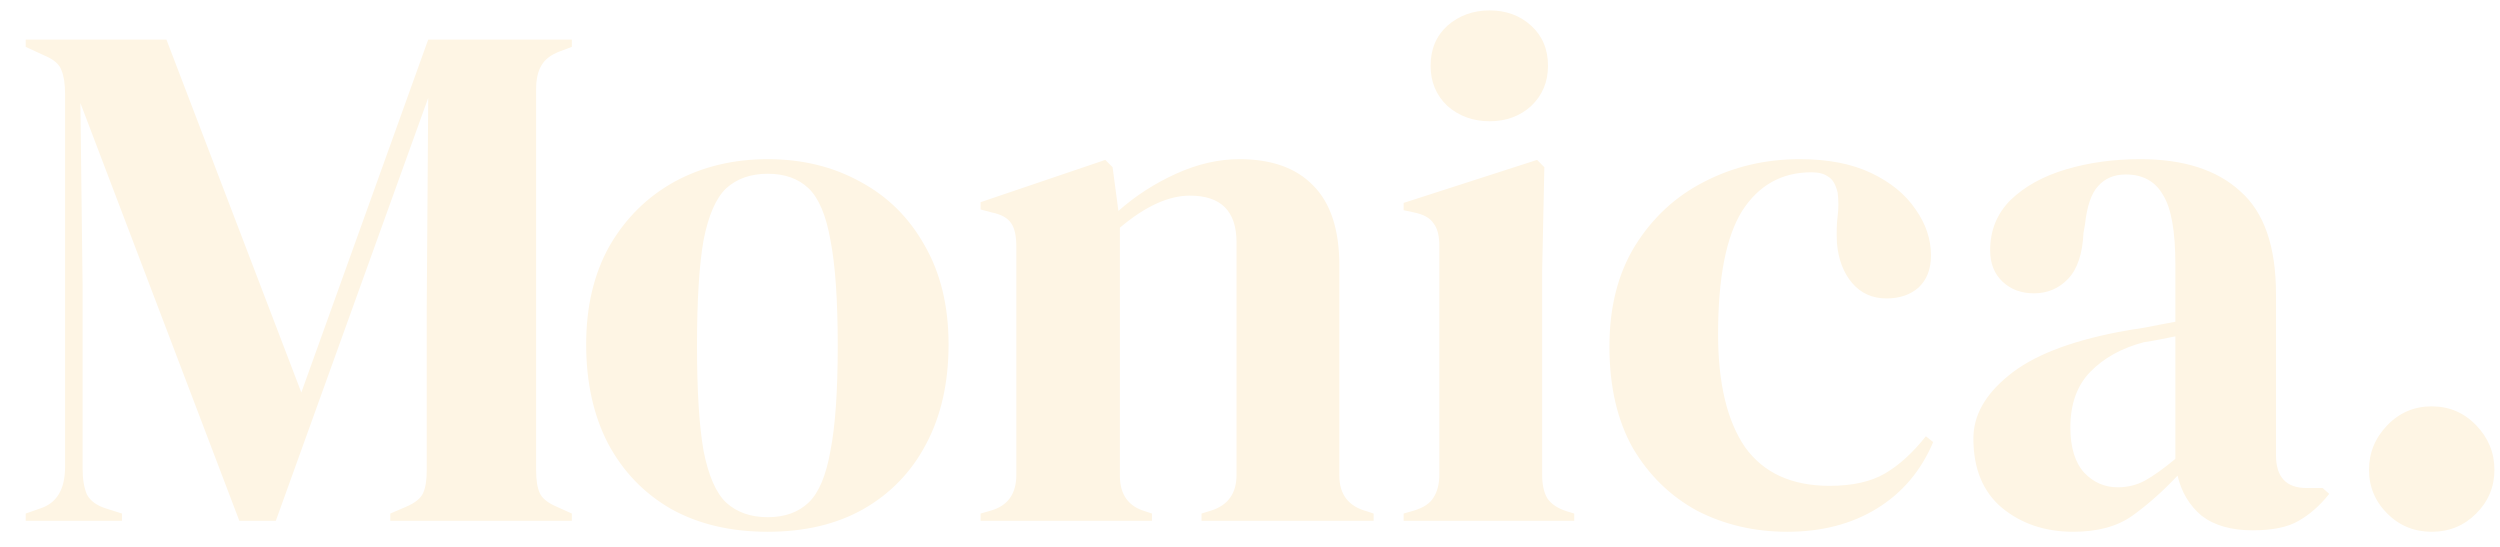
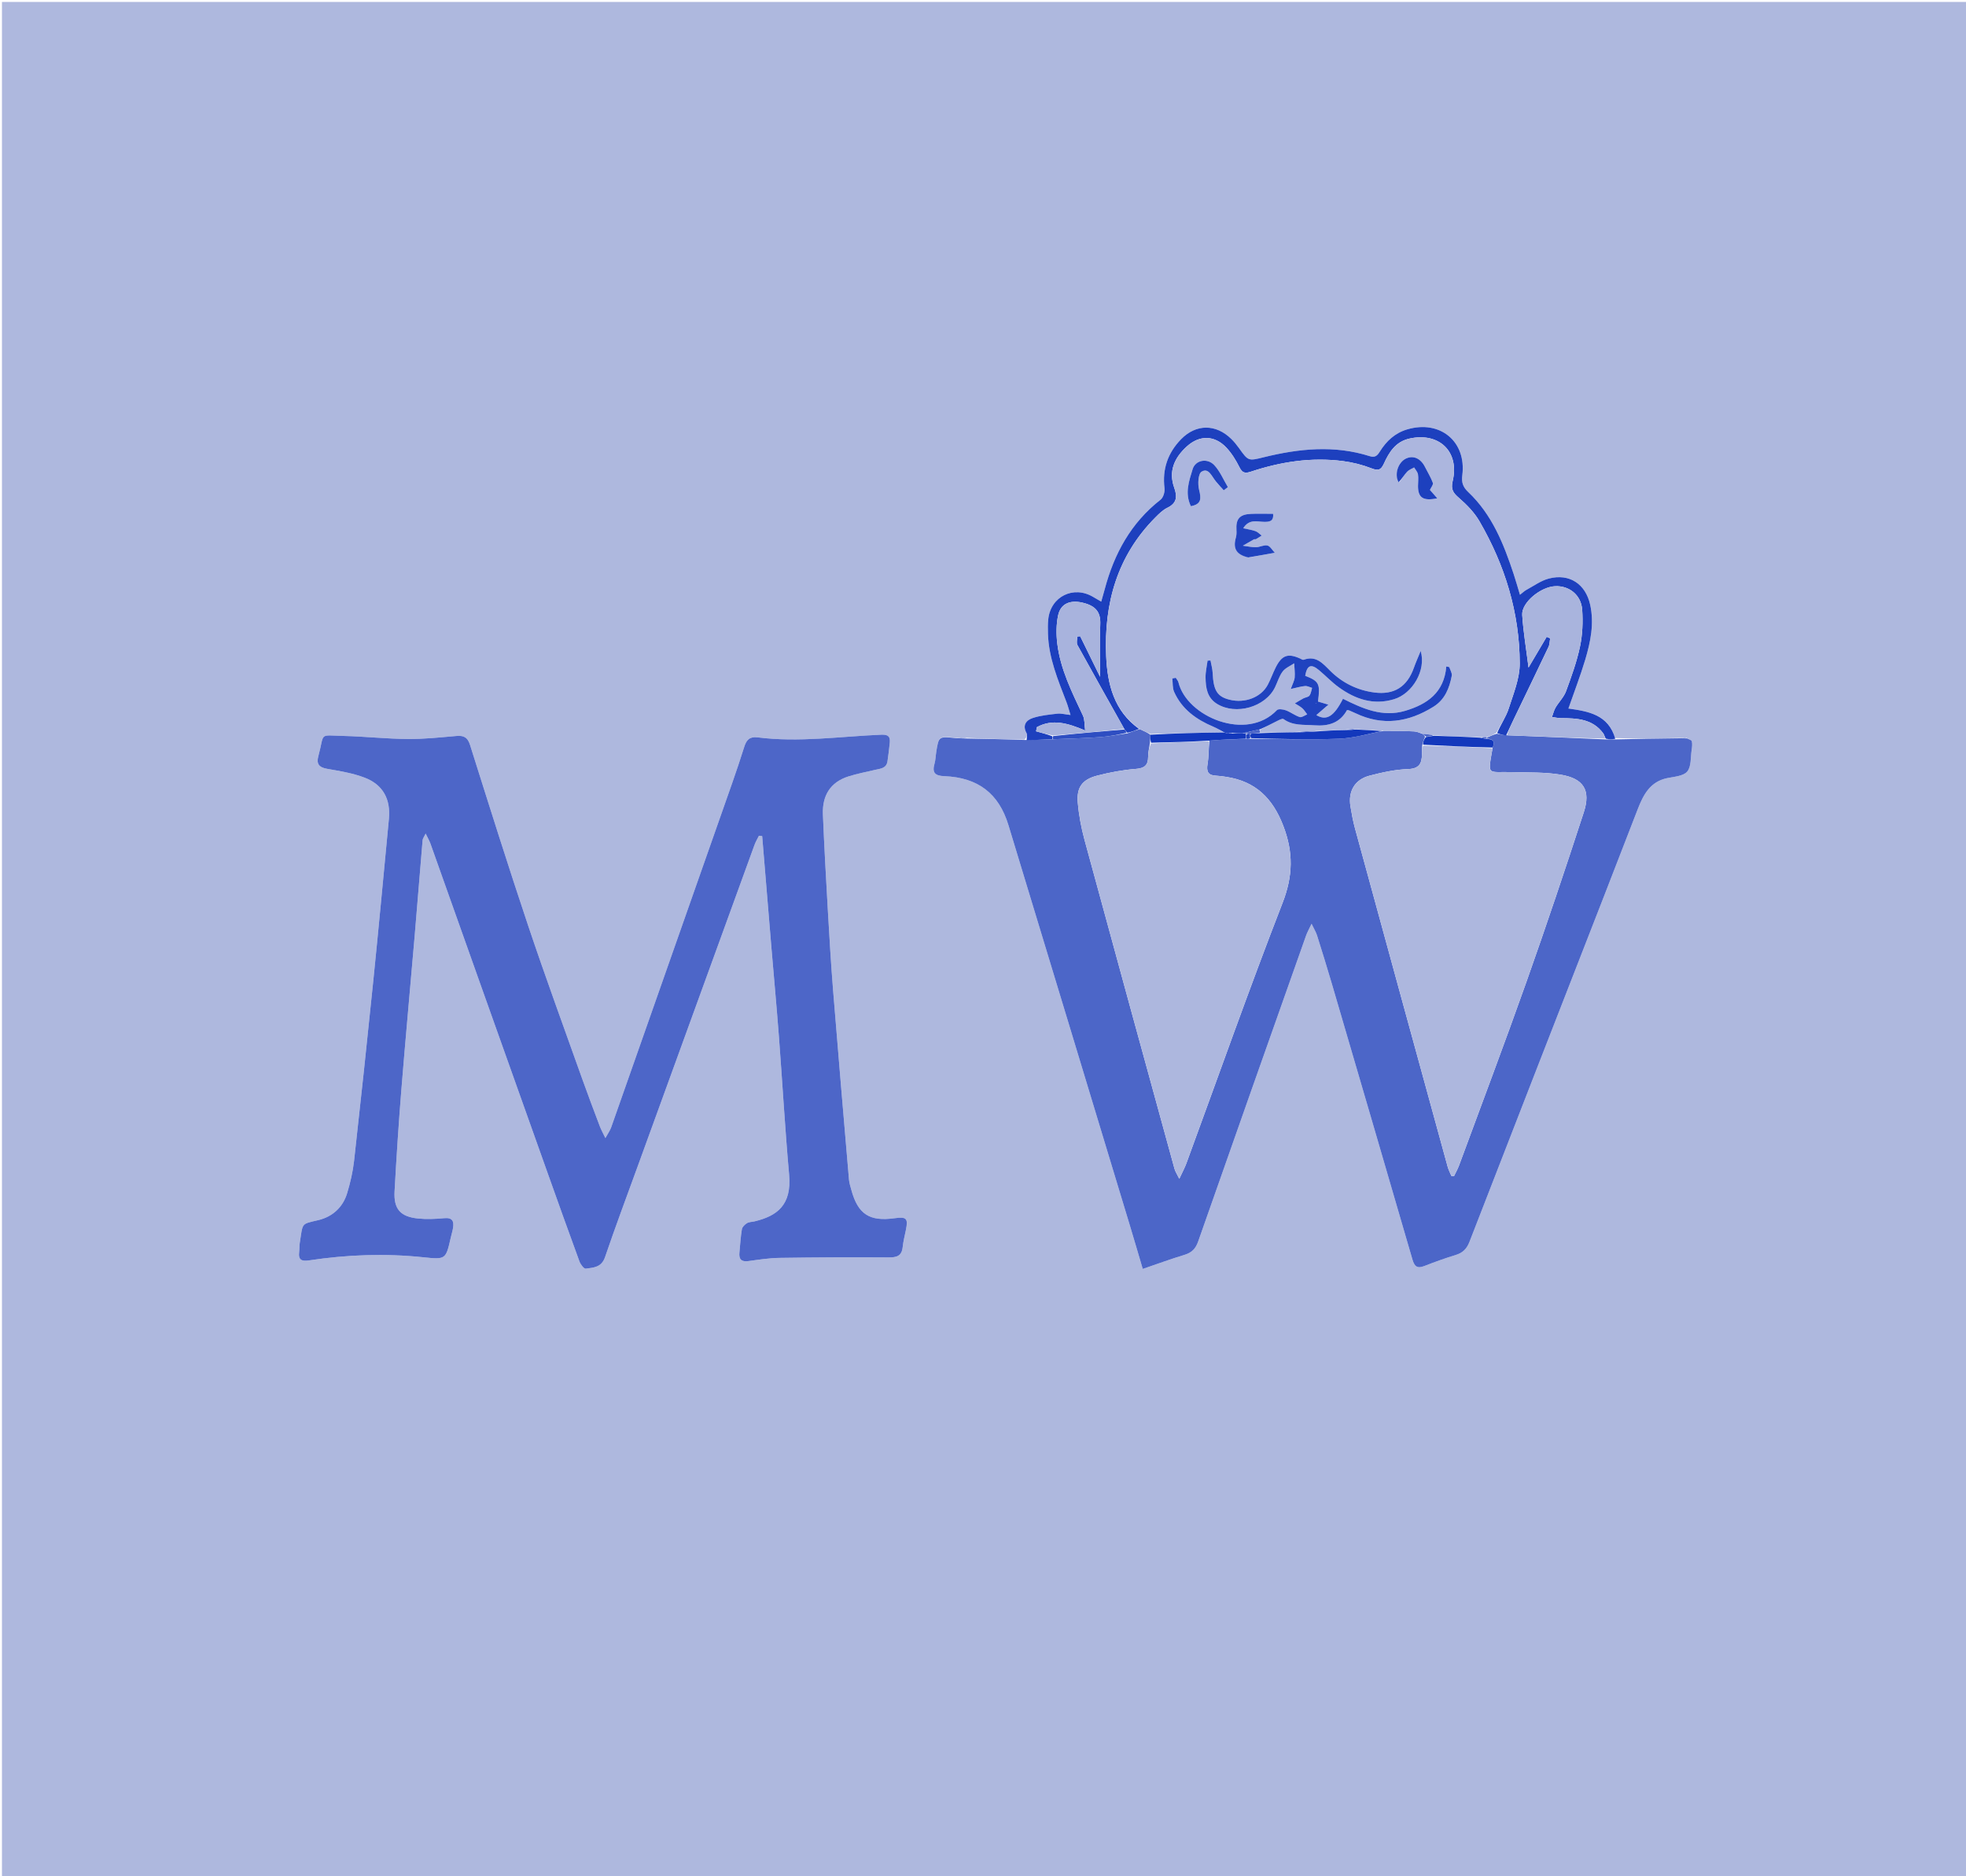
- <svg xmlns="http://www.w3.org/2000/svg" width="96" height="21" viewBox="0 0 96 21" fill="none">
-   <path d="M0.987 20V19.72L1.547 19.524C2.182 19.319 2.499 18.787 2.499 17.928V3.592C2.499 3.219 2.452 2.92 2.359 2.696C2.284 2.472 2.07 2.285 1.715 2.136L0.987 1.8V1.52H6.391L11.571 15.072L16.443 1.52H21.959V1.8L21.511 1.968C21.156 2.099 20.914 2.285 20.783 2.528C20.652 2.752 20.587 3.051 20.587 3.424V18.068C20.587 18.441 20.634 18.731 20.727 18.936C20.82 19.141 21.044 19.319 21.399 19.468L21.959 19.72V20H14.987V19.72L15.575 19.468C15.93 19.319 16.154 19.141 16.247 18.936C16.34 18.731 16.387 18.441 16.387 18.068V11.768L16.443 3.76L10.591 20H9.191L3.087 3.956L3.171 10.928V17.984C3.171 18.395 3.227 18.731 3.339 18.992C3.47 19.235 3.712 19.412 4.067 19.524L4.683 19.72V20H0.987ZM29.481 20.42C28.063 20.42 26.831 20.131 25.785 19.552C24.74 18.955 23.928 18.115 23.349 17.032C22.789 15.949 22.509 14.68 22.509 13.224C22.509 11.768 22.808 10.508 23.405 9.444C24.021 8.38 24.852 7.559 25.897 6.98C26.961 6.401 28.156 6.112 29.481 6.112C30.807 6.112 31.992 6.401 33.037 6.98C34.083 7.54 34.904 8.352 35.501 9.416C36.117 10.48 36.425 11.749 36.425 13.224C36.425 14.699 36.136 15.977 35.557 17.06C34.997 18.124 34.195 18.955 33.149 19.552C32.123 20.131 30.9 20.42 29.481 20.42ZM29.481 19.86C30.135 19.86 30.657 19.673 31.049 19.3C31.441 18.927 31.721 18.264 31.889 17.312C32.076 16.36 32.169 15.016 32.169 13.28C32.169 11.525 32.076 10.172 31.889 9.22C31.721 8.268 31.441 7.605 31.049 7.232C30.657 6.859 30.135 6.672 29.481 6.672C28.828 6.672 28.296 6.859 27.885 7.232C27.493 7.605 27.204 8.268 27.017 9.22C26.849 10.172 26.765 11.525 26.765 13.28C26.765 15.016 26.849 16.36 27.017 17.312C27.204 18.264 27.493 18.927 27.885 19.3C28.296 19.673 28.828 19.86 29.481 19.86ZM37.655 20V19.72L38.047 19.608C38.7 19.421 39.027 18.964 39.027 18.236V9.472C39.027 9.061 38.962 8.763 38.831 8.576C38.7 8.371 38.448 8.231 38.075 8.156L37.655 8.044V7.764L42.443 6.14L42.723 6.42L42.947 8.1C43.6 7.521 44.338 7.045 45.159 6.672C45.98 6.299 46.792 6.112 47.595 6.112C48.827 6.112 49.77 6.448 50.423 7.12C51.095 7.792 51.431 8.819 51.431 10.2V18.264C51.431 18.992 51.786 19.449 52.495 19.636L52.747 19.72V20H46.139V19.72L46.503 19.608C47.156 19.403 47.483 18.945 47.483 18.236V9.304C47.483 8.109 46.886 7.512 45.691 7.512C44.87 7.512 43.974 7.923 43.003 8.744V18.264C43.003 18.992 43.33 19.449 43.983 19.636L44.235 19.72V20H37.655ZM57.203 4.656C56.568 4.656 56.027 4.46 55.579 4.068C55.149 3.657 54.935 3.144 54.935 2.528C54.935 1.893 55.149 1.38 55.579 0.988C56.027 0.596 56.568 0.4 57.203 0.4C57.837 0.4 58.369 0.596 58.799 0.988C59.228 1.38 59.443 1.893 59.443 2.528C59.443 3.144 59.228 3.657 58.799 4.068C58.369 4.46 57.837 4.656 57.203 4.656ZM53.899 20V19.72L54.291 19.608C54.664 19.496 54.916 19.328 55.047 19.104C55.196 18.88 55.271 18.581 55.271 18.208V9.444C55.271 9.052 55.196 8.763 55.047 8.576C54.916 8.371 54.664 8.231 54.291 8.156L53.899 8.072V7.792L59.023 6.14L59.303 6.42L59.219 10.396V18.236C59.219 18.609 59.284 18.908 59.415 19.132C59.564 19.356 59.816 19.524 60.171 19.636L60.451 19.72V20H53.899ZM68.634 20.42C67.365 20.42 66.208 20.149 65.162 19.608C64.136 19.048 63.314 18.245 62.698 17.2C62.101 16.136 61.802 14.839 61.802 13.308C61.802 11.796 62.129 10.508 62.782 9.444C63.454 8.361 64.341 7.54 65.442 6.98C66.562 6.401 67.785 6.112 69.11 6.112C70.193 6.112 71.108 6.289 71.854 6.644C72.601 6.999 73.17 7.465 73.562 8.044C73.954 8.604 74.15 9.192 74.15 9.808C74.15 10.331 73.992 10.741 73.674 11.04C73.357 11.32 72.946 11.46 72.442 11.46C71.901 11.46 71.462 11.264 71.126 10.872C70.79 10.48 70.594 9.967 70.538 9.332C70.52 8.921 70.529 8.576 70.566 8.296C70.604 7.997 70.604 7.699 70.566 7.4C70.492 7.083 70.37 6.877 70.202 6.784C70.053 6.672 69.838 6.616 69.558 6.616C68.42 6.616 67.533 7.111 66.898 8.1C66.282 9.089 65.974 10.667 65.974 12.832C65.974 14.717 66.32 16.164 67.01 17.172C67.72 18.161 68.802 18.656 70.258 18.656C71.136 18.656 71.845 18.497 72.386 18.18C72.928 17.863 73.45 17.387 73.954 16.752L74.234 16.976C73.768 18.077 73.049 18.927 72.078 19.524C71.108 20.121 69.96 20.42 68.634 20.42ZM79.614 20.42C78.531 20.42 77.617 20.112 76.87 19.496C76.142 18.88 75.778 17.993 75.778 16.836C75.778 15.959 76.226 15.156 77.122 14.428C78.018 13.681 79.427 13.121 81.35 12.748C81.649 12.692 81.985 12.636 82.358 12.58C82.731 12.505 83.124 12.431 83.534 12.356V10.144C83.534 8.875 83.376 7.988 83.058 7.484C82.76 6.961 82.284 6.7 81.63 6.7C81.182 6.7 80.828 6.849 80.566 7.148C80.305 7.428 80.137 7.923 80.062 8.632L80.006 8.94C79.969 9.743 79.773 10.331 79.418 10.704C79.064 11.077 78.625 11.264 78.102 11.264C77.617 11.264 77.216 11.115 76.898 10.816C76.581 10.517 76.422 10.116 76.422 9.612C76.422 8.847 76.683 8.203 77.206 7.68C77.748 7.157 78.457 6.765 79.334 6.504C80.212 6.243 81.163 6.112 82.19 6.112C83.852 6.112 85.13 6.523 86.026 7.344C86.941 8.147 87.398 9.463 87.398 11.292V17.48C87.398 18.32 87.79 18.74 88.574 18.74H89.19L89.442 18.964C89.088 19.412 88.695 19.757 88.266 20C87.856 20.243 87.267 20.364 86.502 20.364C85.681 20.364 85.028 20.177 84.542 19.804C84.076 19.412 83.767 18.899 83.618 18.264C83.058 18.861 82.48 19.375 81.882 19.804C81.303 20.215 80.547 20.42 79.614 20.42ZM81.322 18.712C81.695 18.712 82.041 18.628 82.358 18.46C82.694 18.273 83.086 17.993 83.534 17.62V12.916C83.347 12.953 83.161 12.991 82.974 13.028C82.787 13.065 82.573 13.103 82.33 13.14C81.472 13.364 80.781 13.747 80.258 14.288C79.754 14.811 79.502 15.52 79.502 16.416C79.502 17.181 79.68 17.76 80.034 18.152C80.389 18.525 80.818 18.712 81.322 18.712ZM93.378 20.42C92.706 20.42 92.137 20.187 91.67 19.72C91.204 19.253 90.97 18.693 90.97 18.04C90.97 17.387 91.204 16.817 91.67 16.332C92.137 15.847 92.706 15.604 93.378 15.604C94.05 15.604 94.62 15.847 95.086 16.332C95.553 16.817 95.786 17.387 95.786 18.04C95.786 18.693 95.553 19.253 95.086 19.72C94.62 20.187 94.05 20.42 93.378 20.42Z" fill="#FEF5E4" />
+ <svg xmlns="http://www.w3.org/2000/svg" version="1.1" id="Layer_1" x="0px" y="0px" width="100%" viewBox="0 0 1005 959" enable-background="new 0 0 1005 959" xml:space="preserve">
+   <path fill="#AEB8DE" opacity="1" stroke="none" d=" M697,960   C464.667,960 232.833,960 1,960   C1,640.333 1,320.667 1,1   C336,1 671,1 1006,1   C1006,320.667 1006,640.333 1006,960   C903.167,960 800.333,960 697,960  M493.913,377.233   C492.125,377.313 490.337,377.392 487.63,377.141   C479.9,376.512 479.888,376.51 478.657,384.074   C478.31,386.208 478.289,388.425 477.706,390.487   C476.393,395.126 477.975,396.652 482.758,396.846   C499.925,397.541 510.571,405.674 515.487,421.832   C536.23,490.019 556.874,558.236 577.541,626.445   C579.747,633.725 581.865,641.031 584.161,648.788   C591.637,646.237 598.48,643.707 605.452,641.601   C609.151,640.483 611.167,638.531 612.479,634.787   C630.761,582.609 649.209,530.489 667.644,478.365   C668.217,476.744 669.088,475.228 670.456,472.306   C671.812,475.144 672.734,476.606 673.236,478.2   C675.836,486.46 678.408,494.729 680.845,503.039   C694.618,550.018 708.379,597.001 722.037,644.014   C723.058,647.527 724.491,648.706 728.051,647.321   C733.326,645.269 738.656,643.318 744.071,641.682   C747.748,640.572 749.788,638.54 751.206,634.88   C774.005,576.027 796.963,517.237 819.87,458.426   C825.672,443.53 831.399,428.605 837.203,413.71   C840.053,406.394 843.491,399.665 852.262,397.842   C855.846,397.098 860.547,396.828 862.502,394.479   C864.62,391.935 864.182,387.227 864.752,383.446   C864.973,381.974 865.164,380.398 864.846,378.988   C864.703,378.352 863.279,378.005 862.109,377.22   C861.278,377.34 860.447,377.461 858.682,377.334   C847.733,377.571 836.784,377.807 825.585,377.366   C822.211,365.296 811.918,363.716 801.756,362.254   C804.761,353.615 807.882,345.565 810.345,337.319   C813.069,328.199 814.989,318.871 812.898,309.269   C810.571,298.583 802.272,293.053 791.725,295.819   C787.685,296.878 784.06,299.562 780.294,301.595   C779.239,302.164 778.356,303.053 776.987,304.109   C775.801,300.185 774.867,296.835 773.778,293.536   C768.682,278.102 762.72,263.097 750.578,251.61   C747.896,249.073 747.026,246.804 747.512,242.992   C749.714,225.718 736.178,214.611 719.414,219.522   C713.128,221.364 708.738,225.477 705.373,230.856   C704.132,232.84 703.027,234.134 700.221,233.243   C682.12,227.49 664.03,229.343 646.015,233.784   C638.104,235.734 638.157,235.827 633.289,229.012   C632.133,227.393 630.851,225.831 629.435,224.437   C621.604,216.723 611.449,216.666 603.755,224.57   C597.003,231.505 594.068,239.84 595.29,249.655   C595.524,251.535 594.655,254.413 593.258,255.503   C578.128,267.311 569.548,283.09 564.722,301.265   C564.197,303.244 563.616,305.208 562.941,307.603   C561.09,306.527 559.961,305.887 558.848,305.221   C548.781,299.201 537.081,304.962 535.863,316.605   C535.604,319.075 535.635,321.59 535.711,324.079   C536.089,336.49 540.856,347.719 545.202,359.062   C545.926,360.952 546.421,362.928 547.238,365.558   C544.353,365.245 542.369,364.68 540.474,364.896   C536.265,365.377 531.951,365.794 527.962,367.1   C524.494,368.234 522.513,370.868 524.824,374.953   C525.311,375.815 524.692,377.303 523.625,378.153   C513.875,377.967 504.125,377.781 493.913,377.233  M394.387,485.181   C395.657,500.101 397.035,515.012 398.17,529.942   C399.961,553.504 401.297,577.104 403.389,600.637   C404.769,616.162 397.237,621.701 385.727,624.466   C384.432,624.777 382.938,624.719 381.866,625.373   C380.749,626.055 379.446,627.293 379.248,628.461   C378.583,632.387 378.397,636.392 377.985,640.363   C377.625,643.832 378.958,645.265 382.575,644.775   C387.846,644.06 393.148,643.218 398.448,643.14   C417.053,642.863 435.664,642.759 454.27,642.901   C458.441,642.933 460.966,642.162 461.444,637.598   C461.756,634.628 462.515,631.703 463.107,628.765   C464.281,622.943 463.384,622.016 457.33,622.855   C444.464,624.637 438.59,620.813 435.207,608.416   C434.725,606.65 434.143,604.869 433.989,603.063   C431.243,570.919 428.479,538.776 425.891,506.619   C424.77,492.694 423.955,478.743 423.151,464.795   C422.221,448.684 421.332,432.569 420.667,416.446   C420.273,406.912 424.331,399.944 433.764,396.961   C438.179,395.565 442.763,394.696 447.28,393.63   C450.008,392.987 453.141,392.935 453.677,389.205   C454.126,386.076 454.536,382.938 454.845,379.793   C455.147,376.712 454.182,375.487 450.577,375.638   C429.492,376.517 408.438,379.705 387.293,377.006   C383.23,376.487 381.563,378.34 380.477,381.781   C378.525,387.966 376.475,394.123 374.328,400.244   C353.716,458.987 333.081,517.723 312.409,576.446   C311.858,578.011 310.821,579.406 309.464,581.875   C308.161,579.148 307.279,577.595 306.656,575.944   C303.656,568.003 300.634,560.069 297.789,552.072   C288.472,525.885 278.884,499.787 270.046,473.438   C259.73,442.684 250.024,411.725 240.25,380.793   C239.03,376.932 237.029,375.979 233.349,376.293   C225.072,376.998 216.767,377.924 208.481,377.853   C197.515,377.758 186.563,376.547 175.594,376.272   C162.604,375.945 166.064,374.378 162.74,386.601   C161.658,390.58 163.06,392.344 167.165,393.072   C173.679,394.227 180.358,395.273 186.477,397.634   C195.856,401.253 199.755,408.677 198.801,418.719   C196.187,446.218 193.642,473.724 190.849,501.205   C187.72,531.99 184.434,562.761 181.002,593.514   C180.379,599.1 179.08,604.68 177.454,610.07   C175.266,617.321 169.902,622.117 162.764,623.818   C153.674,625.985 154.91,624.987 153.234,635.501   C152.999,636.974 153.122,638.502 152.933,639.987   C152.397,644.202 154.115,645.012 158.146,644.402   C177.468,641.481 196.882,640.78 216.358,642.817   C227.893,644.023 227.892,643.997 230.447,632.682   C230.814,631.057 231.333,629.46 231.594,627.819   C232.143,624.355 231.236,622.436 227.069,622.834   C222.612,623.259 218.048,623.462 213.611,622.996   C204.633,622.054 201.204,618.119 201.701,609.117   C202.654,591.843 203.771,574.574 205.162,557.33   C207.275,531.138 209.711,504.971 211.951,478.789   C213.355,462.378 214.639,445.957 216.035,429.545   C216.104,428.74 216.739,427.984 217.594,426.193   C218.713,428.53 219.526,429.898 220.05,431.37   C228.766,455.836 237.434,480.319 246.135,504.79   C257.514,536.793 268.904,568.793 280.308,600.788   C285.564,615.533 290.816,630.281 296.217,644.973   C296.765,646.462 298.498,648.779 299.402,648.656   C303.348,648.121 307.483,648.031 309.267,642.796   C314.691,626.884 320.604,611.14 326.343,595.336   C346.12,540.872 365.899,486.409 385.706,431.956   C386.293,430.342 387.208,428.848 387.97,427.297   C388.518,427.364 389.067,427.431 389.615,427.498   C391.184,446.42 392.753,465.342 394.387,485.181  z" />
+   <path fill="#4C66C8" opacity="1" stroke="none" d=" M825.835,378.043   C836.784,377.807 847.733,377.571 859.347,377.468   C860.82,377.577 861.628,377.552 862.436,377.527   C863.279,378.005 864.703,378.352 864.846,378.988   C865.164,380.398 864.973,381.974 864.752,383.446   C864.182,387.227 864.62,391.935 862.502,394.479   C860.547,396.828 855.846,397.098 852.262,397.842   C843.491,399.665 840.053,406.394 837.203,413.71   C831.399,428.605 825.672,443.53 819.87,458.426   C796.963,517.237 774.005,576.027 751.206,634.88   C749.788,638.54 747.748,640.572 744.071,641.682   C738.656,643.318 733.326,645.269 728.051,647.321   C724.491,648.706 723.058,647.527 722.037,644.014   C708.379,597.001 694.618,550.018 680.845,503.039   C678.408,494.729 675.836,486.46 673.236,478.2   C672.734,476.606 671.812,475.144 670.456,472.306   C669.088,475.228 668.217,476.744 667.644,478.365   C649.209,530.489 630.761,582.609 612.479,634.787   C611.167,638.531 609.151,640.483 605.452,641.601   C598.48,643.707 591.637,646.237 584.161,648.788   C581.865,641.031 579.747,633.725 577.541,626.445   C556.874,558.236 536.23,490.019 515.487,421.832   C510.571,405.674 499.925,397.541 482.758,396.846   C477.975,396.652 476.393,395.126 477.706,390.487   C478.289,388.425 478.31,386.208 478.657,384.074   C479.888,376.51 479.9,376.512 488.366,377.352   C490.859,377.574 492.617,377.585 494.375,377.596   C504.125,377.781 513.875,377.967 524.392,378.346   C529.426,378.337 533.693,378.135 538.431,377.958   C546.775,377.634 554.659,377.445 562.516,376.874   C567.037,376.546 571.513,375.6 576.395,374.921   C578.617,374.165 580.455,373.42 582.627,372.785   C584.688,373.692 586.414,374.489 588.098,375.65   C588.034,377.24 588.01,378.465 587.82,380.081   C587.392,382.612 586.907,384.752 586.913,386.891   C586.925,391.236 585.109,392.785 580.626,393.136   C574.027,393.652 567.414,394.887 560.991,396.533   C553.254,398.516 550.283,402.512 550.952,410.348   C551.502,416.777 552.72,423.232 554.412,429.466   C569.639,485.549 585.031,541.586 600.412,597.627   C600.762,598.901 601.557,600.053 602.842,602.698   C604.5,599.105 605.65,597.008 606.465,594.788   C622.766,550.385 638.49,505.758 655.616,461.675   C660.989,447.845 661.233,435.803 655.952,422.116   C650.53,408.064 641.812,399.55 627.024,397.233   C625.217,396.949 623.394,396.681 621.57,396.598   C617.57,396.415 616.631,394.479 617.28,390.666   C617.932,386.843 617.794,382.886 618.235,378.675   C624.616,378.133 630.763,377.903 637.272,377.743   C638.118,377.769 638.604,377.727 639.55,377.731   C654.803,377.813 669.614,378.289 684.382,377.703   C691.964,377.402 699.471,375.208 707.315,373.673   C712.719,373.624 717.823,373.701 722.918,373.961   C724.292,374.031 725.639,374.655 727.151,375.213   C727.79,375.791 728.276,376.181 728.475,376.761   C727.79,378.22 727.39,379.489 727.008,381.216   C726.976,383.007 726.895,384.338 726.884,385.671   C726.843,390.413 725.457,393.029 719.737,393.227   C713.155,393.455 706.526,394.924 700.109,396.59   C692.57,398.547 689.084,404.582 690.343,412.268   C690.962,416.043 691.649,419.829 692.656,423.515   C708.403,481.188 724.202,538.847 740.023,596.499   C740.47,598.13 741.29,599.658 741.936,601.234   C742.392,601.248 742.849,601.261 743.305,601.275   C744.171,599.447 745.184,597.672 745.881,595.781   C757.409,564.524 769.186,533.354 780.31,501.954   C790.486,473.229 800.181,444.328 809.605,415.348   C813.295,404.002 809.537,398.008 797.717,396.057   C789.736,394.74 781.476,395.018 773.336,394.78   C760.064,394.392 760.465,397.209 763.041,382.2   C764.582,378.537 762.627,377.913 759.998,377.618   C759.998,377.42 759.995,377.026 760.356,377   C762.114,376.283 763.513,375.592 765.206,375.126   C766.974,375.57 768.448,375.791 770.381,375.936   C787.415,376.579 803.989,377.297 820.867,378.057   C822.727,378.08 824.281,378.062 825.835,378.043  z" />
+   <path fill="#4D66C8" opacity="1" stroke="none" d=" M394.355,484.723   C392.753,465.342 391.184,446.42 389.615,427.498   C389.067,427.431 388.518,427.364 387.97,427.297   C387.208,428.848 386.293,430.342 385.706,431.956   C365.899,486.409 346.12,540.872 326.343,595.336   C320.604,611.14 314.691,626.884 309.267,642.796   C307.483,648.031 303.348,648.121 299.402,648.656   C298.498,648.779 296.765,646.462 296.217,644.973   C290.816,630.281 285.564,615.533 280.308,600.788   C268.904,568.793 257.514,536.793 246.135,504.79   C237.434,480.319 228.766,455.836 220.05,431.37   C219.526,429.898 218.713,428.53 217.594,426.193   C216.739,427.984 216.104,428.74 216.035,429.545   C214.639,445.957 213.355,462.378 211.951,478.789   C209.711,504.971 207.275,531.138 205.162,557.33   C203.771,574.574 202.654,591.843 201.701,609.117   C201.204,618.119 204.633,622.054 213.611,622.996   C218.048,623.462 222.612,623.259 227.069,622.834   C231.236,622.436 232.143,624.355 231.594,627.819   C231.333,629.46 230.814,631.057 230.447,632.682   C227.892,643.997 227.893,644.023 216.358,642.817   C196.882,640.78 177.468,641.481 158.146,644.402   C154.115,645.012 152.397,644.202 152.933,639.987   C153.122,638.502 152.999,636.974 153.234,635.501   C154.91,624.987 153.674,625.985 162.764,623.818   C169.902,622.117 175.266,617.321 177.454,610.07   C179.08,604.68 180.379,599.1 181.002,593.514   C184.434,562.761 187.72,531.99 190.849,501.205   C193.642,473.724 196.187,446.218 198.801,418.719   C199.755,408.677 195.856,401.253 186.477,397.634   C180.358,395.273 173.679,394.227 167.165,393.072   C163.06,392.344 161.658,390.58 162.74,386.601   C166.064,374.378 162.604,375.945 175.594,376.272   C186.563,376.547 197.515,377.758 208.481,377.853   C216.767,377.924 225.072,376.998 233.349,376.293   C237.029,375.979 239.03,376.932 240.25,380.793   C250.024,411.725 259.73,442.684 270.046,473.438   C278.884,499.787 288.472,525.885 297.789,552.072   C300.634,560.069 303.656,568.003 306.656,575.944   C307.279,577.595 308.161,579.148 309.464,581.875   C310.821,579.406 311.858,578.011 312.409,576.446   C333.081,517.723 353.716,458.987 374.328,400.244   C376.475,394.123 378.525,387.966 380.477,381.781   C381.563,378.34 383.23,376.487 387.293,377.006   C408.438,379.705 429.492,376.517 450.577,375.638   C454.182,375.487 455.147,376.712 454.845,379.793   C454.536,382.938 454.126,386.076 453.677,389.205   C453.141,392.935 450.008,392.987 447.28,393.63   C442.763,394.696 438.179,395.565 433.764,396.961   C424.331,399.944 420.273,406.912 420.667,416.446   C421.332,432.569 422.221,448.684 423.151,464.795   C423.955,478.743 424.77,492.694 425.891,506.619   C428.479,538.776 431.243,570.919 433.989,603.063   C434.143,604.869 434.725,606.65 435.207,608.416   C438.59,620.813 444.464,624.637 457.33,622.855   C463.384,622.016 464.281,622.943 463.107,628.765   C462.515,631.703 461.756,634.628 461.444,637.598   C460.966,642.162 458.441,642.933 454.27,642.901   C435.664,642.759 417.053,642.863 398.448,643.14   C393.148,643.218 387.846,644.06 382.575,644.775   C378.958,645.265 377.625,643.832 377.985,640.363   C378.397,636.392 378.583,632.387 379.248,628.461   C379.446,627.293 380.749,626.055 381.866,625.373   C382.938,624.719 384.432,624.777 385.727,624.466   C397.237,621.701 404.769,616.162 403.389,600.637   C401.297,577.104 399.961,553.504 398.17,529.942   C397.035,515.012 395.657,500.101 394.355,484.723  z" />
+   <path fill="#1D40BE" opacity="1" stroke="none" d=" M537.96,377.933   C533.693,378.135 529.426,378.337 524.871,378.521   C524.692,377.303 525.311,375.815 524.824,374.953   C522.513,370.868 524.494,368.234 527.962,367.1   C531.951,365.794 536.265,365.377 540.474,364.896   C542.369,364.68 544.353,365.245 547.238,365.558   C546.421,362.928 545.926,360.952 545.202,359.062   C540.856,347.719 536.089,336.49 535.711,324.079   C535.635,321.59 535.604,319.075 535.863,316.605   C537.081,304.962 548.781,299.201 558.848,305.221   C559.961,305.887 561.09,306.527 562.941,307.603   C563.616,305.208 564.197,303.244 564.722,301.265   C569.548,283.09 578.128,267.311 593.258,255.503   C594.655,254.413 595.524,251.535 595.29,249.655   C594.068,239.84 597.003,231.505 603.755,224.57   C611.449,216.666 621.604,216.723 629.435,224.437   C630.851,225.831 632.133,227.393 633.289,229.012   C638.157,235.827 638.104,235.734 646.015,233.784   C664.03,229.343 682.12,227.49 700.221,233.243   C703.027,234.134 704.132,232.84 705.373,230.856   C708.738,225.477 713.128,221.364 719.414,219.522   C736.178,214.611 749.714,225.718 747.512,242.992   C747.026,246.804 747.896,249.073 750.578,251.61   C762.72,263.097 768.682,278.102 773.778,293.536   C774.867,296.835 775.801,300.185 776.987,304.109   C778.356,303.053 779.239,302.164 780.294,301.595   C784.06,299.562 787.685,296.878 791.725,295.819   C802.272,293.053 810.571,298.583 812.898,309.269   C814.989,318.871 813.069,328.199 810.345,337.319   C807.882,345.565 804.761,353.615 801.756,362.254   C811.918,363.716 822.211,365.296 825.71,377.705   C824.281,378.062 822.727,378.08 820.846,377.672   C820.209,376.477 820.042,375.605 819.567,374.958   C814.123,367.542 806.12,367.21 797.986,367.178   C796.439,367.171 794.893,366.796 793.347,366.59   C793.947,364.969 794.329,363.22 795.193,361.755   C796.869,358.914 799.417,356.454 800.531,353.44   C803.297,345.953 806.035,338.366 807.68,330.585   C808.966,324.502 809.223,318.026 808.802,311.802   C808.288,304.199 802.164,299.393 794.967,299.719   C787.527,300.055 777.733,308.118 778.14,314.415   C778.699,323.082 780.166,331.69 781.368,341.315   C784.801,335.5 787.724,330.549 790.647,325.598   C791.234,325.853 791.821,326.108 792.407,326.363   C792.15,327.831 792.202,329.447 791.586,330.746   C785.74,343.082 779.775,355.363 773.855,367.665   C772.522,370.436 771.232,373.228 769.922,376.011   C768.448,375.791 766.974,375.57 765.317,374.79   C767.217,370.245 769.905,366.452 771.25,362.232   C773.652,354.702 776.893,346.909 776.872,339.234   C776.798,313.254 769.317,288.981 756.305,266.548   C753.693,262.045 749.827,258.06 745.858,254.622   C742.895,252.055 741.55,250.297 742.582,245.989   C746.196,230.907 735.639,220.852 720.486,224.248   C713.409,225.834 710.102,231.18 707.461,236.997   C705.915,240.401 704.489,240.777 701.05,239.439   C696.446,237.648 691.505,236.404 686.599,235.762   C670.447,233.651 654.706,236.082 639.359,241.183   C636.379,242.173 635.006,241.746 633.567,238.853   C631.811,235.32 629.656,231.816 626.979,228.945   C620.912,222.437 613.158,222.343 606.616,228.338   C600.367,234.063 597.23,240.889 600.263,249.381   C601.875,253.895 601.632,257.274 596.738,259.625   C594.408,260.745 592.416,262.748 590.55,264.627   C571.059,284.26 564.309,308.562 565.465,335.412   C566.088,349.87 569.472,363.517 582.292,372.675   C580.455,373.42 578.617,374.165 576.33,374.633   C575.538,373.893 575.195,373.428 574.707,372.672   C566.602,358.198 558.601,344.04 550.766,329.79   C550.145,328.661 550.684,326.894 550.684,325.423   C551.187,325.391 551.689,325.358 552.192,325.325   C555.432,331.939 558.673,338.553 562.343,346.042   C562.343,336.247 562.05,327.79 562.44,319.364   C562.727,313.188 560.359,309.756 553.334,308.129   C546.899,306.638 542.136,308.718 540.886,314.679   C539.921,319.283 539.905,324.274 540.466,328.973   C542.051,342.229 548.024,354.014 553.609,365.919   C554.536,367.895 554.309,370.413 554.726,373.498   C545.552,369.574 537.838,367.519 530.032,371.788   C529.898,372.491 529.765,373.194 529.631,373.897   C532.413,374.652 535.195,375.408 537.972,376.458   C537.965,377.147 537.962,377.54 537.96,377.933  z" />
+   <path fill="#1D40BE" opacity="1" stroke="none" d=" M494.144,377.414   C492.617,377.585 490.859,377.574 488.825,377.518   C490.337,377.392 492.125,377.313 494.144,377.414  z" />
+   <path fill="#1D40BE" opacity="1" stroke="none" d=" M862.273,377.373   C861.628,377.552 860.82,377.577 859.813,377.592   C860.447,377.461 861.278,377.34 862.273,377.373  z" />
+   <path fill="#ACB6DE" opacity="1" stroke="none" d=" M582.627,372.785   C569.472,363.517 566.088,349.87 565.465,335.412   C564.309,308.562 571.059,284.26 590.55,264.627   C592.416,262.748 594.408,260.745 596.738,259.625   C601.632,257.274 601.875,253.895 600.263,249.381   C597.23,240.889 600.367,234.063 606.616,228.338   C613.158,222.343 620.912,222.437 626.979,228.945   C629.656,231.816 631.811,235.32 633.567,238.853   C635.006,241.746 636.379,242.173 639.359,241.183   C654.706,236.082 670.447,233.651 686.599,235.762   C691.505,236.404 696.446,237.648 701.05,239.439   C704.489,240.777 705.915,240.401 707.461,236.997   C710.102,231.18 713.409,225.834 720.486,224.248   C735.639,220.852 746.196,230.907 742.582,245.989   C741.55,250.297 742.895,252.055 745.858,254.622   C749.827,258.06 753.693,262.045 756.305,266.548   C769.317,288.981 776.798,313.254 776.872,339.234   C776.893,346.909 773.652,354.702 771.25,362.232   C769.905,366.452 767.217,370.245 765.022,374.566   C763.513,375.592 762.114,376.283 760.125,376.853   C758.691,376.835 757.848,376.937 756.541,376.972   C748.376,376.67 740.675,376.434 732.676,375.97   C730.585,375.502 728.791,375.263 726.998,375.024   C725.639,374.655 724.292,374.031 722.918,373.961   C717.823,373.701 712.719,373.624 706.911,373.566   C701.803,373.427 697.403,373.199 692.735,372.772   C690.982,372.739 689.496,372.906 687.56,373.047   C682.407,373.337 677.705,373.652 672.675,373.752   C669.242,373.755 666.137,373.973 662.594,374.202   C656.16,374.424 650.164,374.636 644.124,374.543   C644.059,373.828 644.036,373.419 644.376,372.947   C647.371,371.496 649.977,370.055 652.646,368.741   C653.756,368.195 655.52,367.21 656.101,367.635   C660.934,371.173 666.44,370.432 671.878,370.842   C679.124,371.389 684.937,369.654 688.589,363.04   C689.03,363.11 689.381,363.101 689.678,363.224   C690.754,363.671 691.824,364.135 692.874,364.639   C706.819,371.33 720.039,369.28 732.772,361.342   C738.631,357.69 740.916,351.844 742.126,345.505   C742.383,344.156 741.31,342.553 740.849,341.066   C740.343,340.964 739.838,340.862 739.332,340.76   C738.218,354.136 729.555,360.099 718.284,363.44   C706.682,366.879 696.475,362.242 686.51,357.273   C681.884,366.394 678.03,368.685 672.898,365.614   C674.718,364.039 676.518,362.481 679.064,360.279   C676.447,359.497 675.087,359.091 673.748,358.691   C674.945,349.538 674.331,348.32 667.205,345.517   C668.149,340.107 670.185,339.233 674.246,342.629   C677.69,345.509 680.803,348.825 684.43,351.438   C692.885,357.528 702.124,360.683 712.639,357.496   C721.992,354.661 729.178,342.754 726.238,332.824   C724.797,336.367 723.684,338.811 722.798,341.334   C719.362,351.113 712.719,355.403 702.515,354.052   C693.822,352.902 686.214,349.155 680.033,343.019   C676.14,339.154 672.767,335.006 666.414,337.339   C665.952,337.509 665.201,336.964 664.61,336.697   C658.428,333.905 655.332,334.944 652.203,341.092   C650.695,344.054 649.618,347.241 648.049,350.167   C644.613,356.57 636.389,359.689 628.573,357.753   C622.231,356.182 620.313,353.05 619.898,344.074   C619.799,341.937 619.179,339.824 618.798,337.7   C618.299,337.726 617.799,337.751 617.3,337.776   C616.931,340.637 616.224,343.502 616.268,346.357   C616.347,351.588 616.997,356.713 622.133,359.881   C631.761,365.821 646.867,361.535 651.777,351.389   C653.082,348.693 653.915,345.663 655.683,343.331   C657.072,341.499 659.567,340.506 661.571,339.14   C661.683,341.556 662.03,343.992 661.827,346.381   C661.687,348.016 660.781,349.586 659.838,352.263   C663.088,351.561 665.107,350.922 667.164,350.759   C668.32,350.668 669.54,351.362 670.731,351.703   C670.309,353.044 670.167,354.595 669.373,355.659   C668.784,356.448 667.307,356.529 666.299,357.064   C664.805,357.855 663.376,358.768 661.92,359.629   C663.188,360.438 664.573,361.113 665.689,362.095   C666.689,362.974 667.393,364.19 668.227,365.257   C666.939,365.758 665.426,366.952 664.407,366.622   C661.937,365.822 659.78,364.086 657.331,363.177   C655.931,362.657 653.465,362.315 652.735,363.085   C637.29,379.362 606.72,366.504 602.398,348.852   C602.195,348.023 601.496,347.316 601.027,346.552   C600.444,346.664 599.861,346.775 599.278,346.887   C599.556,349.184 599.302,351.718 600.203,353.738   C604.161,362.619 611.513,367.867 620.214,371.547   C622.17,372.374 624,373.501 625.374,374.389   C612.619,374.621 600.379,374.953 588.139,375.286   C586.414,374.489 584.688,373.692 582.627,372.785  M638.518,284.994   C642.488,284.278 646.459,283.561 651.672,282.621   C650.321,281.216 649.288,279.223 647.876,278.902   C646.108,278.502 644.033,279.753 642.083,279.782   C639.834,279.816 637.576,279.295 635.322,279.016   C637.226,277.919 639.122,276.807 641.045,275.744   C641.304,275.601 641.763,275.819 642.019,275.674   C643.021,275.106 643.978,274.459 644.952,273.842   C643.929,273.07 643.01,272.014 641.859,271.591   C640.005,270.91 637.996,270.647 635.522,270.087   C638.573,265.284 642.448,266.716 645.863,266.806   C648.789,266.883 651.191,266.704 650.797,262.708   C646.831,262.708 643.068,262.555 639.323,262.744   C633.616,263.031 631.701,265.38 632.061,271.042   C632.142,272.309 632.107,273.657 631.765,274.865   C630.183,280.458 631.967,283.592 638.518,284.994  M715.341,246.615   C716.651,244.784 717.814,242.818 719.326,241.172   C720.231,240.187 721.682,239.702 722.888,238.992   C723.576,240.171 724.656,241.286 724.862,242.544   C725.178,244.478 724.867,246.51 724.871,248.5   C724.884,254.46 727.418,256.286 734.714,254.776   C733.177,253.017 731.936,251.597 730.968,250.489   C731.524,249.242 732.786,247.778 732.463,246.888   C731.443,244.07 729.799,241.483 728.454,238.778   C726.264,234.371 722.508,232.677 718.73,234.444   C714.723,236.318 712.624,242.54 715.341,246.615  M621.857,246.622   C623.095,247.978 624.333,249.333 625.571,250.689   C626.274,250.142 626.978,249.594 627.681,249.047   C625.404,245.258 623.666,240.964 620.711,237.811   C617.177,234.04 611.08,235.193 609.662,239.871   C607.842,245.874 605.534,252.197 608.764,258.81   C614.27,257.787 614.068,254.858 612.963,250.442   C612.227,247.499 612.478,242.247 614.224,241.173   C617.879,238.922 619.426,243.637 621.857,246.622  z" />
+   <path fill="#ADB7DE" opacity="1" stroke="none" d=" M762.949,382.576   C760.465,397.209 760.064,394.392 773.336,394.78   C781.476,395.018 789.736,394.74 797.717,396.057   C809.537,398.008 813.295,404.002 809.605,415.348   C800.181,444.328 790.486,473.229 780.31,501.954   C769.186,533.354 757.409,564.524 745.881,595.781   C745.184,597.672 744.171,599.447 743.305,601.275   C742.849,601.261 742.392,601.248 741.936,601.234   C741.29,599.658 740.47,598.13 740.023,596.499   C724.202,538.847 708.403,481.188 692.656,423.515   C691.649,419.829 690.962,416.043 690.343,412.268   C689.084,404.582 692.57,398.547 700.109,396.59   C706.526,394.924 713.155,393.455 719.737,393.227   C725.457,393.029 726.843,390.413 726.884,385.671   C726.895,384.338 726.976,383.007 727.452,381.216   C739.57,381.364 751.26,381.97 762.949,382.576  z" />
+   <path fill="#ADB7DE" opacity="1" stroke="none" d=" M618.002,378.988   C617.794,382.886 617.932,386.843 617.28,390.666   C616.631,394.479 617.57,396.415 621.57,396.598   C623.394,396.681 625.217,396.949 627.024,397.233   C641.812,399.55 650.53,408.064 655.952,422.116   C661.233,435.803 660.989,447.845 655.616,461.675   C638.49,505.758 622.766,550.385 606.465,594.788   C605.65,597.008 604.5,599.105 602.842,602.698   C601.557,600.053 600.762,598.901 600.412,597.627   C585.031,541.586 569.639,485.549 554.412,429.466   C552.72,423.232 551.502,416.777 550.952,410.348   C550.283,402.512 553.254,398.516 560.991,396.533   C567.414,394.887 574.027,393.652 580.626,393.136   C585.109,392.785 586.925,391.236 586.913,386.891   C586.907,384.752 587.392,382.612 588.287,380.139   C598.614,379.533 608.308,379.26 618.002,378.988  z" />
+   <path fill="#A9B4DD" opacity="1" stroke="none" d=" M770.381,375.936   C771.232,373.228 772.522,370.436 773.855,367.665   C779.775,355.363 785.74,343.082 791.586,330.746   C792.202,329.447 792.15,327.831 792.407,326.363   C791.821,326.108 791.234,325.853 790.647,325.598   C787.724,330.549 784.801,335.5 781.368,341.315   C780.166,331.69 778.699,323.082 778.14,314.415   C777.733,308.118 787.527,300.055 794.967,299.719   C802.164,299.393 808.288,304.199 808.802,311.802   C809.223,318.026 808.966,324.502 807.68,330.585   C806.035,338.366 803.297,345.953 800.531,353.44   C799.417,356.454 796.869,358.914 795.193,361.755   C794.329,363.22 793.947,364.969 793.347,366.59   C794.893,366.796 796.439,367.171 797.986,367.178   C806.12,367.21 814.123,367.542 819.567,374.958   C820.042,375.605 820.209,376.477 820.541,377.63   C803.989,377.297 787.415,376.579 770.381,375.936  z" />
+   <path fill="#1338BC" opacity="1" stroke="none" d=" M673.003,373.968   C677.705,373.652 682.407,373.337 687.829,373.249   C690.033,373.308 691.518,373.14 693.003,372.972   C697.403,373.199 701.803,373.427 706.607,373.762   C699.471,375.208 691.964,377.402 684.382,377.703   C669.614,378.289 654.803,377.813 639.535,377.418   C639.053,376.419 639.047,375.779 639.467,375.125   C641.319,375.024 642.743,374.936 644.167,374.848   C650.164,374.636 656.16,374.424 662.936,374.391   C666.811,374.368 669.907,374.168 673.003,373.968  z" />
+   <path fill="#1338BC" opacity="1" stroke="none" d=" M618.235,378.675   C608.308,379.26 598.614,379.533 588.453,379.747   C588.01,378.465 588.034,377.24 588.098,375.65   C600.379,374.953 612.619,374.621 625.54,374.482   C626.765,374.803 627.31,374.93 628.202,375.037   C629.009,374.997 629.469,374.978 630.361,374.972   C632.232,374.976 633.671,374.967 635.423,374.963   C636.156,374.985 636.575,375.001 636.99,375.353   C636.961,376.35 636.936,377.012 636.911,377.674   C630.763,377.903 624.616,378.133 618.235,378.675  z" />
+   <path fill="#1338BC" opacity="1" stroke="none" d=" M763.041,382.2   C751.26,381.97 739.57,381.364 727.435,380.757   C727.39,379.489 727.79,378.22 728.845,376.857   C730.658,376.575 731.816,376.387 732.974,376.199   C740.675,376.434 748.376,376.67 756.783,377.182   C758.326,377.578 759.163,377.696 759.999,377.815   C762.627,377.913 764.582,378.537 763.041,382.2  z" />
+   <path fill="#2E4EC2" opacity="1" stroke="none" d=" M574.853,372.963   C575.195,373.428 575.538,373.893 575.945,374.644   C571.513,375.6 567.037,376.546 562.516,376.874   C554.659,377.445 546.775,377.634 538.431,377.958   C537.962,377.54 537.965,377.147 538.392,376.349   C550.828,374.951 562.841,373.957 574.853,372.963  z" />
+   <path fill="#4D66C8" opacity="1" stroke="none" d=" M732.676,375.97   C731.816,376.387 730.658,376.575 729.131,376.667   C728.276,376.181 727.79,375.791 727.151,375.213   C728.791,375.263 730.585,375.502 732.676,375.97  z" />
+   <path fill="#2043BF" opacity="1" stroke="none" d=" M637.271,377.743   C636.936,377.012 636.961,376.35 637.332,375.341   C638.132,375.043 638.586,375.091 639.04,375.139   C639.047,375.779 639.053,376.419 639.074,377.371   C638.604,377.727 638.118,377.769 637.271,377.743  z" />
+   <path fill="#4D66C8" opacity="1" stroke="none" d=" M759.998,377.618   C759.163,377.696 758.326,377.578 757.247,377.249   C757.848,376.937 758.691,376.835 759.765,376.879   C759.995,377.026 759.998,377.42 759.998,377.618  z" />
+   <path fill="#A8B3DD" opacity="1" stroke="none" d=" M574.707,372.672   C562.841,373.957 550.828,374.951 538.396,376.054   C535.195,375.408 532.413,374.652 529.631,373.897   C529.765,373.194 529.898,372.491 530.032,371.788   C537.838,367.519 545.552,369.574 554.726,373.498   C554.309,370.413 554.536,367.895 553.609,365.919   C548.024,354.014 542.051,342.229 540.466,328.973   C539.905,324.274 539.921,319.283 540.886,314.679   C542.136,308.718 546.899,306.638 553.334,308.129   C560.359,309.756 562.727,313.188 562.44,319.364   C562.05,327.79 562.343,336.247 562.343,346.042   C558.673,338.553 555.432,331.939 552.192,325.325   C551.689,325.358 551.187,325.391 550.684,325.423   C550.684,326.894 550.145,328.661 550.766,329.79   C558.601,344.04 566.602,358.198 574.707,372.672  z" />
+   <path fill="#2043BF" opacity="1" stroke="none" d=" M627.855,375.057   C627.31,374.93 626.765,374.803 626.054,374.583   C624,373.501 622.17,372.374 620.214,371.547   C611.513,367.867 604.161,362.619 600.203,353.738   C599.302,351.718 599.556,349.184 599.278,346.887   C599.861,346.775 600.444,346.664 601.027,346.552   C601.496,347.316 602.195,348.023 602.398,348.852   C606.72,366.504 637.29,379.362 652.735,363.085   C653.465,362.315 655.931,362.657 657.331,363.177   C659.78,364.086 661.937,365.822 664.407,366.622   C665.426,366.952 666.939,365.758 668.227,365.257   C667.393,364.19 666.689,362.974 665.689,362.095   C664.573,361.113 663.188,360.438 661.92,359.629   C663.376,358.768 664.805,357.855 666.299,357.064   C667.307,356.529 668.784,356.448 669.373,355.659   C670.167,354.595 670.309,353.044 670.731,351.703   C669.54,351.362 668.32,350.668 667.164,350.759   C665.107,350.922 663.088,351.561 659.838,352.263   C660.781,349.586 661.687,348.016 661.827,346.381   C662.03,343.992 661.683,341.556 661.571,339.14   C659.567,340.506 657.072,341.499 655.683,343.331   C653.915,345.663 653.082,348.693 651.777,351.389   C646.867,361.535 631.761,365.821 622.133,359.881   C616.997,356.713 616.347,351.588 616.268,346.357   C616.224,343.502 616.931,340.637 617.3,337.776   C617.799,337.751 618.299,337.726 618.798,337.7   C619.179,339.824 619.799,341.937 619.898,344.074   C620.313,353.05 622.231,356.182 628.573,357.753   C636.389,359.689 644.613,356.57 648.049,350.167   C649.618,347.241 650.695,344.054 652.203,341.092   C655.332,334.944 658.428,333.905 664.61,336.697   C665.201,336.964 665.952,337.509 666.414,337.339   C672.767,335.006 676.14,339.154 680.033,343.019   C686.214,349.155 693.822,352.902 702.515,354.052   C712.719,355.403 719.362,351.113 722.798,341.334   C723.684,338.811 724.797,336.367 726.238,332.824   C729.178,342.754 721.992,354.661 712.639,357.496   C702.124,360.683 692.885,357.528 684.43,351.438   C680.803,348.825 677.69,345.509 674.246,342.629   C670.185,339.233 668.149,340.107 667.205,345.517   C674.331,348.32 674.945,349.538 673.748,358.691   C675.087,359.091 676.447,359.497 679.064,360.279   C676.518,362.481 674.718,364.039 672.898,365.614   C678.03,368.685 681.884,366.394 686.51,357.273   C696.475,362.242 706.682,366.879 718.284,363.44   C729.555,360.099 738.218,354.136 739.332,340.76   C739.838,340.862 740.343,340.964 740.849,341.066   C741.31,342.553 742.383,344.156 742.126,345.505   C740.916,351.844 738.631,357.69 732.772,361.342   C720.039,369.28 706.819,371.33 692.874,364.639   C691.824,364.135 690.754,363.671 689.678,363.224   C689.381,363.101 689.03,363.11 688.589,363.04   C684.937,369.654 679.124,371.389 671.878,370.842   C666.44,370.432 660.934,371.173 656.101,367.635   C655.52,367.21 653.756,368.195 652.646,368.741   C649.977,370.055 647.371,371.496 643.973,372.931   C640.508,373.637 637.809,374.297 635.11,374.958   C633.671,374.967 632.232,374.976 630.324,374.696   C629.189,374.623 628.522,374.84 627.855,375.057  M672.806,359.525   C672.806,359.525 672.502,359.405 672.502,359.405   C672.502,359.405 672.583,359.697 672.806,359.525  z" />
+   <path fill="#2043BF" opacity="1" stroke="none" d=" M638.109,285.007   C631.967,283.592 630.183,280.458 631.765,274.865   C632.107,273.657 632.142,272.309 632.061,271.042   C631.701,265.38 633.616,263.031 639.323,262.744   C643.068,262.555 646.831,262.708 650.797,262.708   C651.191,266.704 648.789,266.883 645.863,266.806   C642.448,266.716 638.573,265.284 635.522,270.087   C637.996,270.647 640.005,270.91 641.859,271.591   C643.01,272.014 643.929,273.07 644.952,273.842   C643.978,274.459 643.021,275.106 642.019,275.674   C641.763,275.819 641.304,275.601 641.045,275.744   C639.122,276.807 637.226,277.919 635.322,279.016   C637.576,279.295 639.834,279.816 642.083,279.782   C644.033,279.753 646.108,278.502 647.876,278.902   C649.288,279.223 650.321,281.216 651.672,282.621   C646.459,283.561 642.488,284.278 638.109,285.007  z" />
+   <path fill="#1D40BE" opacity="1" stroke="none" d=" M714.996,246.577   C712.624,242.54 714.723,236.318 718.73,234.444   C722.508,232.677 726.264,234.371 728.454,238.778   C729.799,241.483 731.443,244.07 732.463,246.888   C732.786,247.778 731.524,249.242 730.968,250.489   C731.936,251.597 733.177,253.017 734.714,254.776   C727.418,256.286 724.884,254.46 724.871,248.5   C724.867,246.51 725.178,244.478 724.862,242.544   C724.656,241.286 723.576,240.171 722.888,238.992   C721.682,239.702 720.231,240.187 719.326,241.172   C717.814,242.818 716.651,244.784 714.996,246.577  z" />
+   <path fill="#2043BF" opacity="1" stroke="none" d=" M621.673,246.308   C619.426,243.637 617.879,238.922 614.224,241.173   C612.478,242.247 612.227,247.499 612.963,250.442   C614.068,254.858 614.27,257.787 608.764,258.81   C605.534,252.197 607.842,245.874 609.662,239.871   C611.08,235.193 617.177,234.04 620.711,237.811   C623.666,240.964 625.404,245.258 627.681,249.047   C626.978,249.594 626.274,250.142 625.571,250.689   C624.333,249.333 623.095,247.978 621.673,246.308  z" />
+   <path fill="#4D66C8" opacity="1" stroke="none" d=" M672.675,373.752   C669.907,374.168 666.811,374.368 663.373,374.38   C666.137,373.973 669.242,373.755 672.675,373.752  z" />
+   <path fill="#4D66C8" opacity="1" stroke="none" d=" M635.423,374.963   C637.809,374.297 640.508,373.637 643.61,372.993   C644.036,373.419 644.059,373.828 644.124,374.543   C642.743,374.936 641.319,375.024 639.467,375.125   C638.586,375.091 638.132,375.043 637.336,375.006   C636.575,375.001 636.156,374.985 635.423,374.963  z" />
+   <path fill="#4C66C8" opacity="1" stroke="none" d=" M692.735,372.772   C691.518,373.14 690.033,373.308 688.279,373.274   C689.496,372.906 690.982,372.739 692.735,372.772  z" />
+   <path fill="#4C66C8" opacity="1" stroke="none" d=" M628.202,375.037   C628.522,374.84 629.189,374.623 629.893,374.682   C629.469,374.978 629.009,374.997 628.202,375.037  z" />
+   <path fill="#ACB6DE" opacity="1" stroke="none" d=" M672.695,359.611   C672.583,359.697 672.502,359.405 672.502,359.405   C672.502,359.405 672.806,359.525 672.695,359.611  z" />
</svg>
